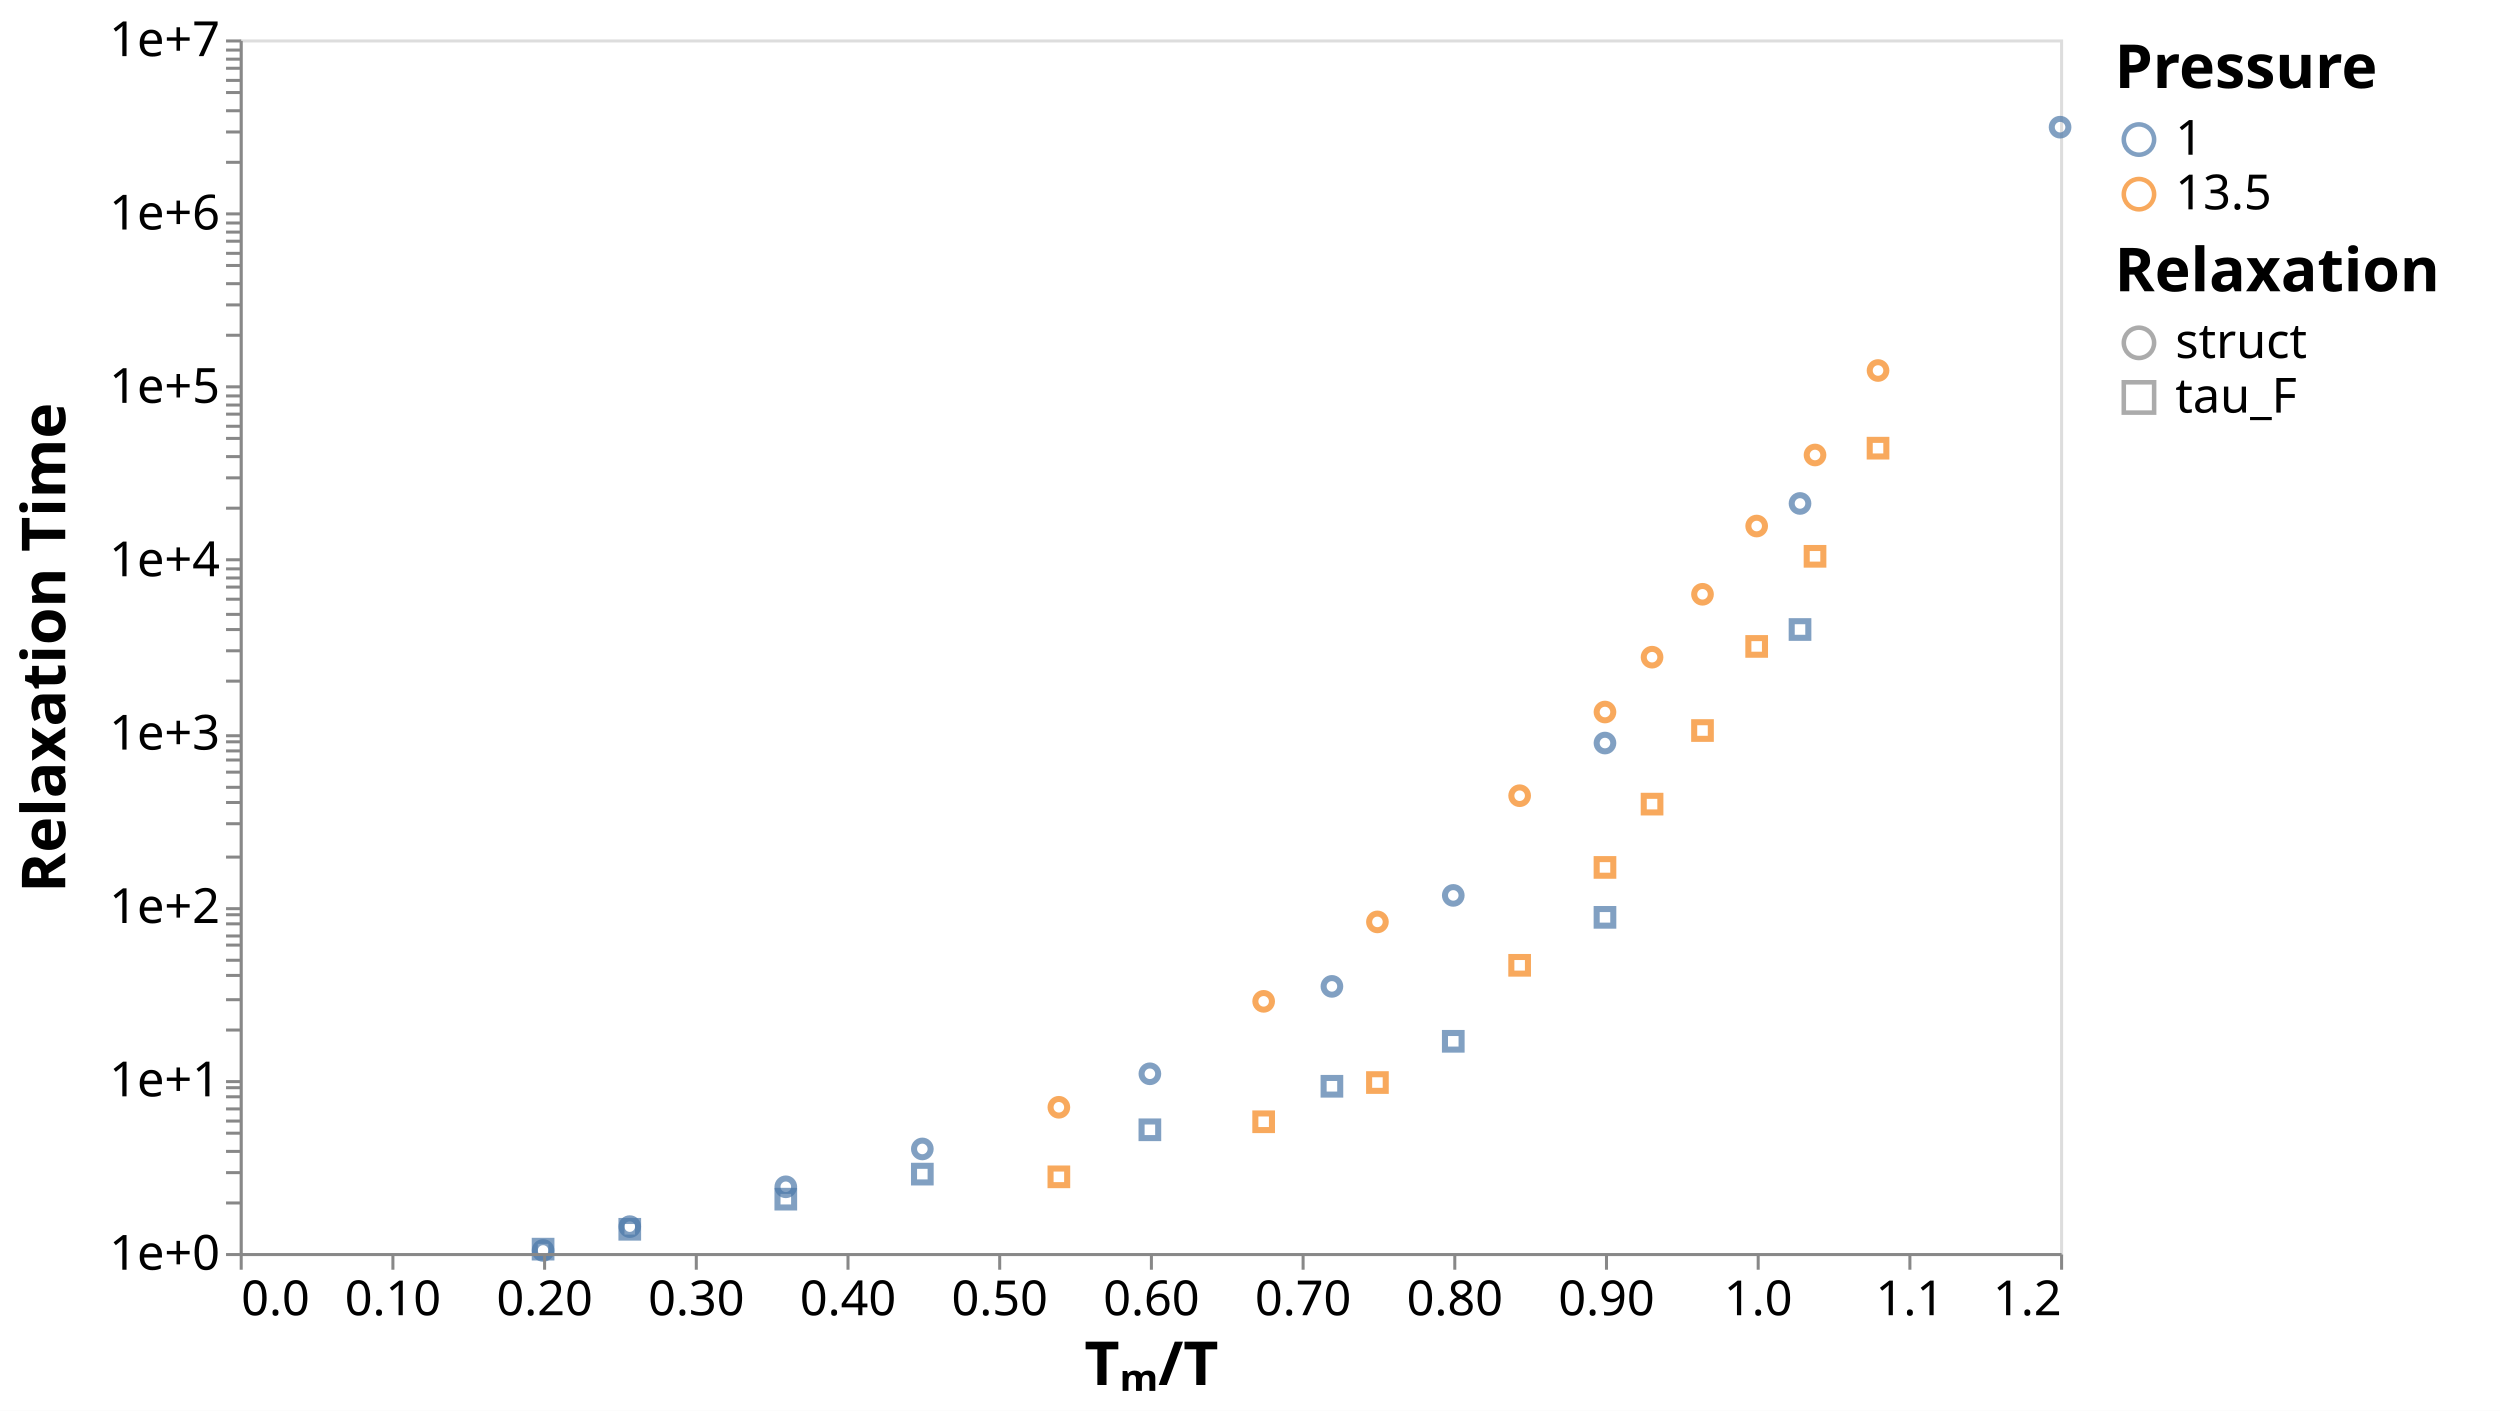
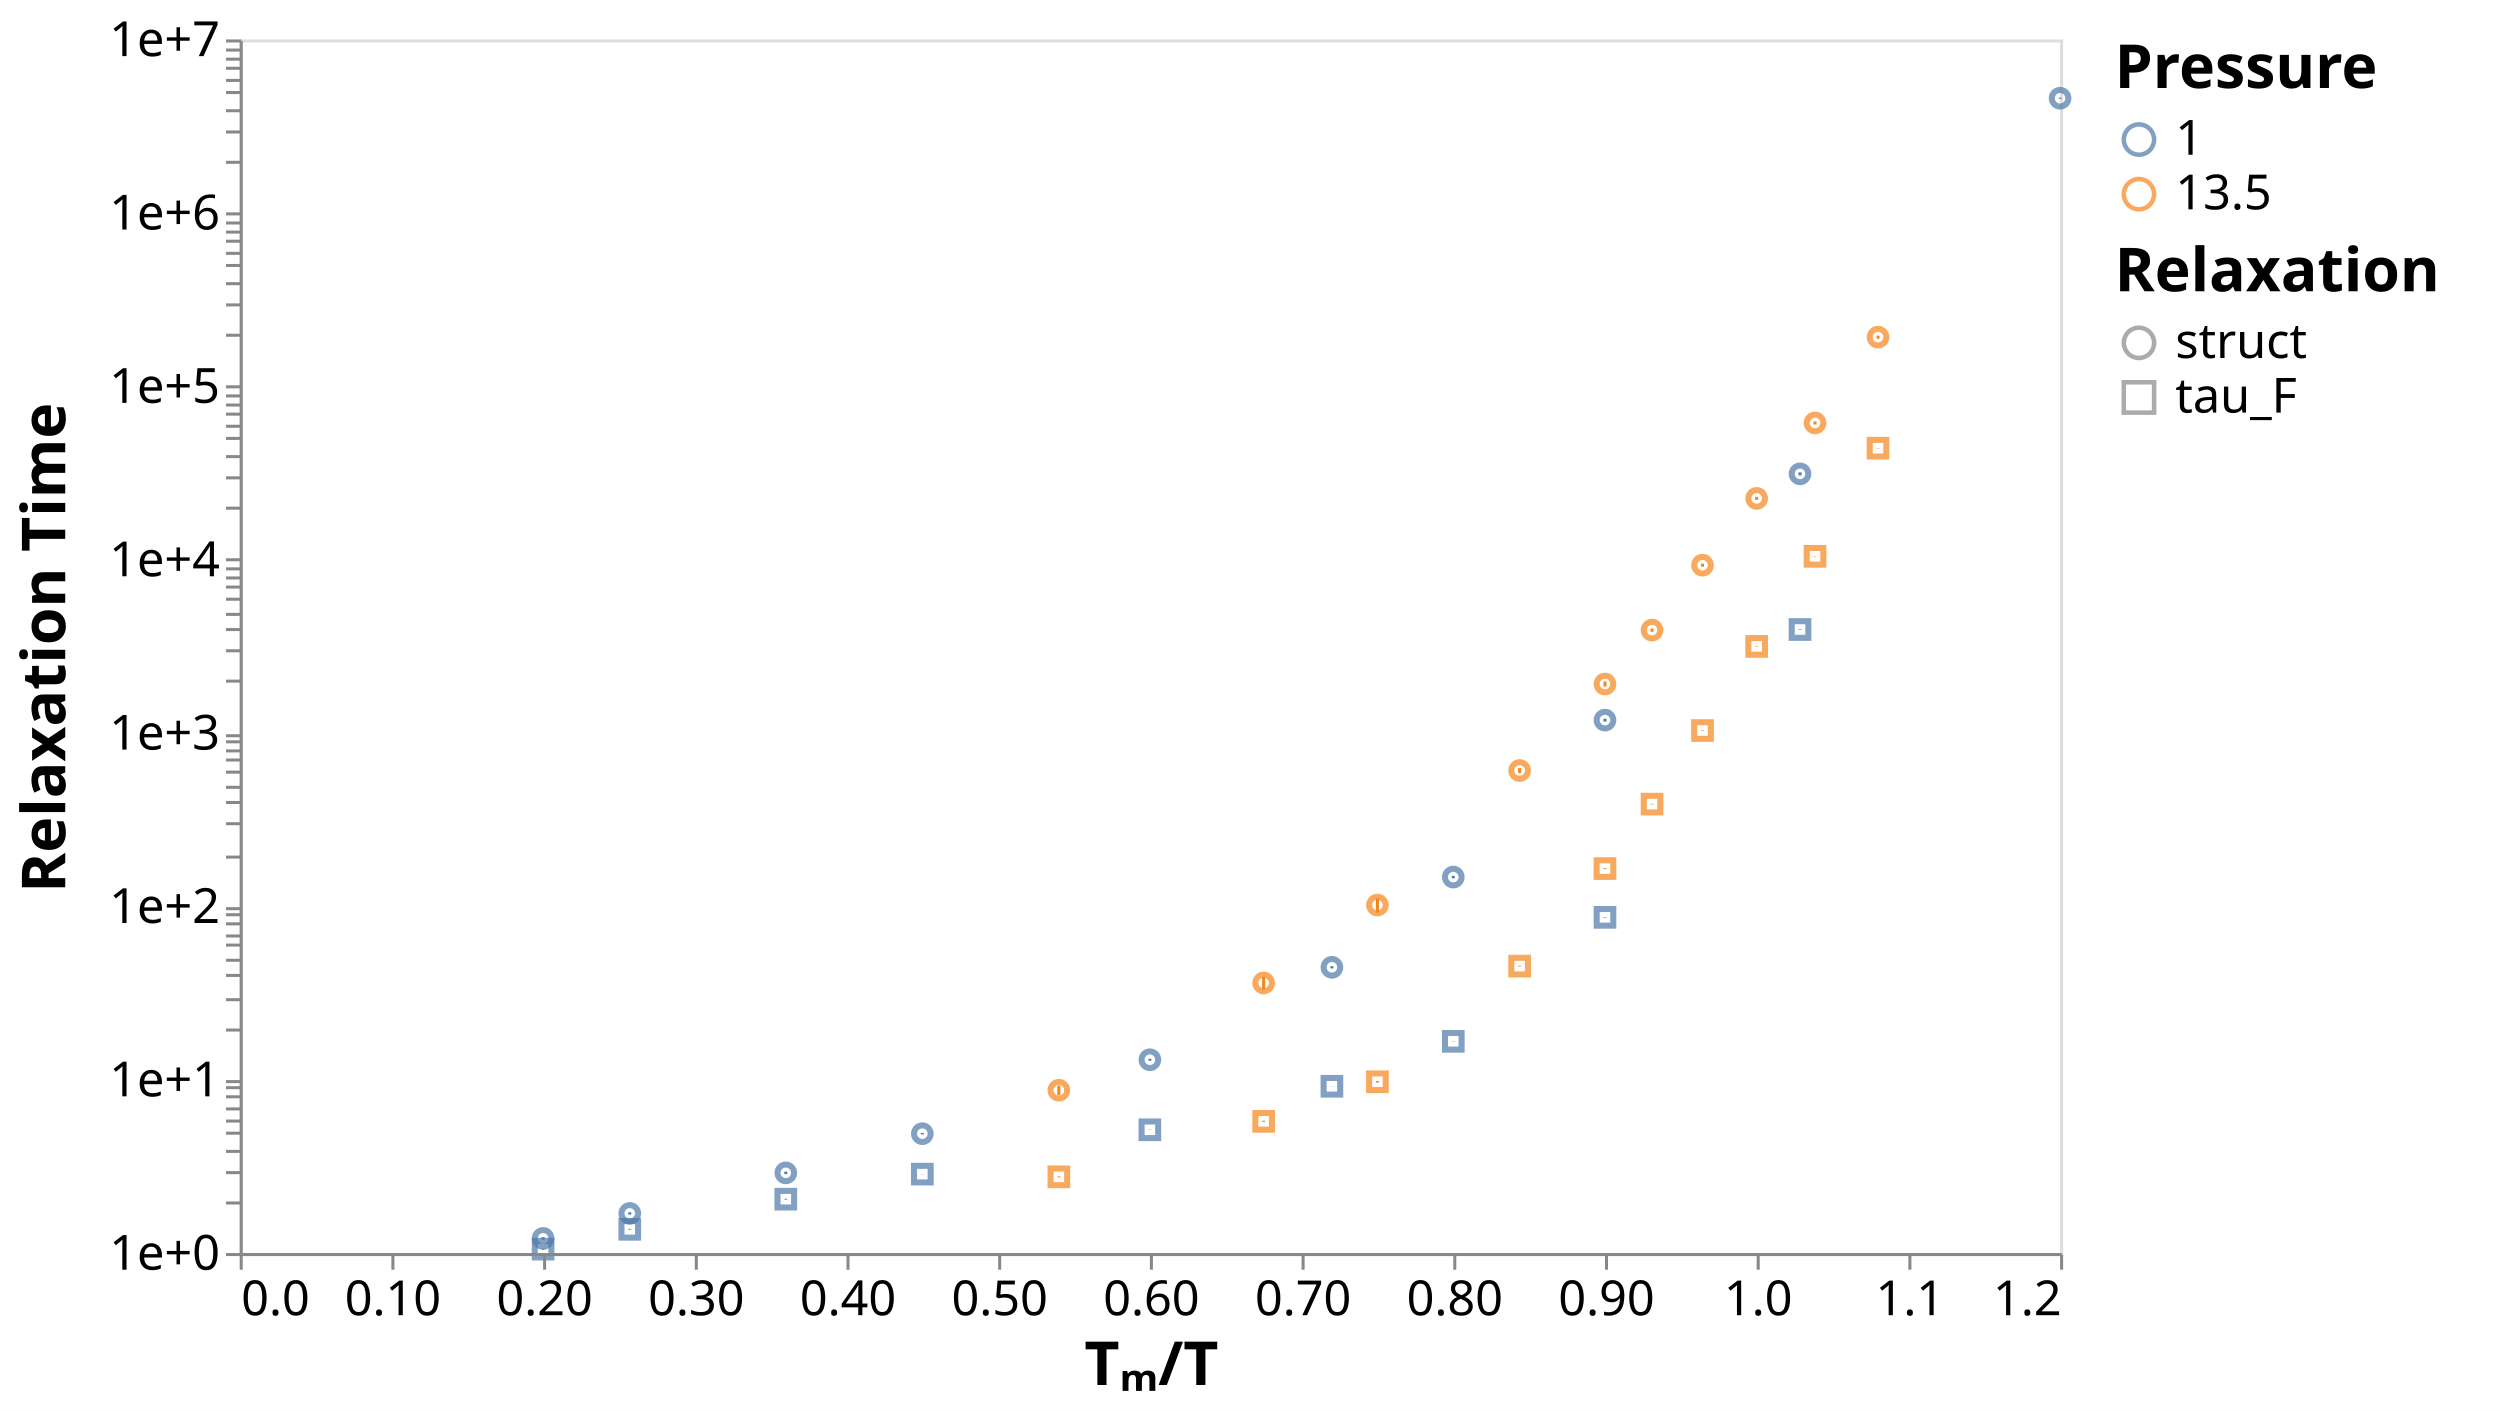
<svg xmlns="http://www.w3.org/2000/svg" class="marks" width="824" height="465" viewBox="0 0 824 465" version="1.1">
  <rect width="824" height="465" style="fill: white;" />
  <g transform="translate(79,13)">
    <g class="mark-group role-frame root">
      <g transform="translate(0,0)">
        <path class="background" d="M0.5,0.5h600v400h-600Z" style="fill: none; stroke: #ddd;" />
        <g>
-           <g class="mark-rule role-mark layer_0_layer_0_marks" />
+           <g class="mark-rule role-mark layer_0_layer_0_marks">
+             <line transform="translate(600,19.54026)" x2="0" y2="-0.322" style="fill: none; stroke: #4c78a8;" />
+             <line transform="translate(514.2857,143.6785)" x2="0" y2="-0.987" style="fill: none; stroke: #4c78a8;" />
+             <line transform="translate(514.2857,194.5759)" x2="0" y2="-0.172" style="fill: none; stroke: #4c78a8;" />
+             <line transform="translate(450,224.8259)" x2="0" y2="-0.94" style="fill: none; stroke: #4c78a8;" />
+             <line transform="translate(450,289.4424)" x2="0" y2="-0.171" style="fill: none; stroke: #4c78a8;" />
+             <line transform="translate(400,276.4795)" x2="0" y2="-0.779" style="fill: none; stroke: #4c78a8;" />
+             <line transform="translate(400,330.2639)" x2="0" y2="-0.098" style="fill: none; stroke: #4c78a8;" />
+             <line transform="translate(360,306.185)" x2="0" y2="-0.719" style="fill: none; stroke: #4c78a8;" />
+             <line transform="translate(360,345.0706)" x2="0" y2="-0.069" style="fill: none; stroke: #4c78a8;" />
+             <line transform="translate(300,336.617)" x2="0" y2="-0.643" style="fill: none; stroke: #4c78a8;" />
+             <line transform="translate(300,359.4247)" x2="0" y2="-0.095" style="fill: none; stroke: #4c78a8;" />
+             <line transform="translate(225,360.8806)" x2="0" y2="-0.441" style="fill: none; stroke: #4c78a8;" />
+             <line transform="translate(225,374.0342)" x2="0" y2="-0.087" style="fill: none; stroke: #4c78a8;" />
+             <line transform="translate(180,373.9865)" x2="0" y2="-0.812" style="fill: none; stroke: #4c78a8;" />
+             <line transform="translate(180,382.3786)" x2="0" y2="-0.266" style="fill: none; stroke: #4c78a8;" />
+             <line transform="translate(540,98.62166)" x2="0" y2="-0.998" style="fill: none; stroke: #f58518;" />
+             <line transform="translate(540,134.7962)" x2="0" y2="-0.156" style="fill: none; stroke: #f58518;" />
+             <line transform="translate(519.2308,126.9076)" x2="0" y2="-1.007" style="fill: none; stroke: #f58518;" />
+             <line transform="translate(519.2308,170.4426)" x2="0" y2="-0.162" style="fill: none; stroke: #f58518;" />
+             <line transform="translate(500,151.7885)" x2="0" y2="-1.03" style="fill: none; stroke: #f58518;" />
+             <line transform="translate(500,200.1479)" x2="0" y2="-0.172" style="fill: none; stroke: #f58518;" />
+             <line transform="translate(128.5714,387.3174)" x2="0" y2="-0.747" style="fill: none; stroke: #4c78a8;" />
+             <line transform="translate(128.5714,392.2999)" x2="0" y2="-0.249" style="fill: none; stroke: #4c78a8;" />
+             <line transform="translate(482.1429,173.7941)" x2="0" y2="-1.013" style="fill: none; stroke: #f58518;" />
+             <line transform="translate(482.1429,227.872)" x2="0" y2="-0.182" style="fill: none; stroke: #f58518;" />
+             <line transform="translate(465.5172,195.2414)" x2="0" y2="-1.101" style="fill: none; stroke: #f58518;" />
+             <line transform="translate(465.5172,252.1332)" x2="0" y2="-0.185" style="fill: none; stroke: #f58518;" />
+             <line transform="translate(450,213.2919)" x2="0" y2="-1.665" style="fill: none; stroke: #f58518;" />
+             <line transform="translate(450,273.4379)" x2="0" y2="-0.301" style="fill: none; stroke: #f58518;" />
+             <line transform="translate(421.875,241.7797)" x2="0" y2="-1.604" style="fill: none; stroke: #f58518;" />
+             <line transform="translate(421.875,305.5666)" x2="0" y2="-0.273" style="fill: none; stroke: #f58518;" />
+             <line transform="translate(100,395.5558)" x2="0" y2="-0.771" style="fill: none; stroke: #4c78a8;" />
+             <line transform="translate(100,398.8424)" x2="0" y2="-0.247" style="fill: none; stroke: #4c78a8;" />
+             <line transform="translate(375,287.7751)" x2="0" y2="-4.722" style="fill: none; stroke: #f58518;" />
+             <line transform="translate(375,343.8073)" x2="0" y2="-0.509" style="fill: none; stroke: #f58518;" />
+             <line transform="translate(337.5,313.23)" x2="0" y2="-4.308" style="fill: none; stroke: #f58518;" />
+             <line transform="translate(337.5,356.7921)" x2="0" y2="-0.383" style="fill: none; stroke: #f58518;" />
+             <line transform="translate(270,347.9844)" x2="0" y2="-3.183" style="fill: none; stroke: #f58518;" />
+             <line transform="translate(270,375.0461)" x2="0" y2="-0.321" style="fill: none; stroke: #f58518;" />
+           </g>
          <g class="mark-symbol role-mark layer_1_marks">
-             <path transform="translate(600,28.91659)" d="M2.739,0A2.739,2.739,0,1,1,-2.739,0A2.739,2.739,0,1,1,2.739,0" style="fill: none; stroke: #4c78a8; stroke-width: 2; opacity: 0.7;" />
-             <path transform="translate(514.2857,152.9393)" d="M2.739,0A2.739,2.739,0,1,1,-2.739,0A2.739,2.739,0,1,1,2.739,0" style="fill: none; stroke: #4c78a8; stroke-width: 2; opacity: 0.7;" />
-             <path transform="translate(514.2857,194.488)" d="M-2.739,-2.739h5.477v5.477h-5.477Z" style="fill: none; stroke: #4c78a8; stroke-width: 2; opacity: 0.7;" />
-             <path transform="translate(450,231.9091)" d="M2.739,0A2.739,2.739,0,1,1,-2.739,0A2.739,2.739,0,1,1,2.739,0" style="fill: none; stroke: #4c78a8; stroke-width: 2; opacity: 0.7;" />
-             <path transform="translate(450,289.3586)" d="M-2.739,-2.739h5.477v5.477h-5.477Z" style="fill: none; stroke: #4c78a8; stroke-width: 2; opacity: 0.7;" />
-             <path transform="translate(400,282.1251)" d="M2.739,0A2.739,2.739,0,1,1,-2.739,0A2.739,2.739,0,1,1,2.739,0" style="fill: none; stroke: #4c78a8; stroke-width: 2; opacity: 0.7;" />
-             <path transform="translate(400,330.2133)" d="M-2.739,-2.739h5.477v5.477h-5.477Z" style="fill: none; stroke: #4c78a8; stroke-width: 2; opacity: 0.7;" />
-             <path transform="translate(360,312.1095)" d="M2.739,0A2.739,2.739,0,1,1,-2.739,0A2.739,2.739,0,1,1,2.739,0" style="fill: none; stroke: #4c78a8; stroke-width: 2; opacity: 0.7;" />
+             <path transform="translate(600,19.37857)" d="M2.739,0A2.739,2.739,0,1,1,-2.739,0A2.739,2.739,0,1,1,2.739,0" style="fill: none; stroke: #4c78a8; stroke-width: 2; opacity: 0.7;" />
+             <path transform="translate(514.2857,143.18)" d="M2.739,0A2.739,2.739,0,1,1,-2.739,0A2.739,2.739,0,1,1,2.739,0" style="fill: none; stroke: #4c78a8; stroke-width: 2; opacity: 0.7;" />
+             <path transform="translate(514.2857,194.4899)" d="M-2.739,-2.739h5.477v5.477h-5.477Z" style="fill: none; stroke: #4c78a8; stroke-width: 2; opacity: 0.7;" />
+             <path transform="translate(450,224.3514)" d="M2.739,0A2.739,2.739,0,1,1,-2.739,0A2.739,2.739,0,1,1,2.739,0" style="fill: none; stroke: #4c78a8; stroke-width: 2; opacity: 0.7;" />
+             <path transform="translate(450,289.3566)" d="M-2.739,-2.739h5.477v5.477h-5.477Z" style="fill: none; stroke: #4c78a8; stroke-width: 2; opacity: 0.7;" />
+             <path transform="translate(400,276.0869)" d="M2.739,0A2.739,2.739,0,1,1,-2.739,0A2.739,2.739,0,1,1,2.739,0" style="fill: none; stroke: #4c78a8; stroke-width: 2; opacity: 0.7;" />
+             <path transform="translate(400,330.2147)" d="M-2.739,-2.739h5.477v5.477h-5.477Z" style="fill: none; stroke: #4c78a8; stroke-width: 2; opacity: 0.7;" />
+             <path transform="translate(360,305.8231)" d="M2.739,0A2.739,2.739,0,1,1,-2.739,0A2.739,2.739,0,1,1,2.739,0" style="fill: none; stroke: #4c78a8; stroke-width: 2; opacity: 0.7;" />
            <path transform="translate(360,345.036)" d="M-2.739,-2.739h5.477v5.477h-5.477Z" style="fill: none; stroke: #4c78a8; stroke-width: 2; opacity: 0.7;" />
-             <path transform="translate(300,340.9185)" d="M2.739,0A2.739,2.739,0,1,1,-2.739,0A2.739,2.739,0,1,1,2.739,0" style="fill: none; stroke: #4c78a8; stroke-width: 2; opacity: 0.7;" />
-             <path transform="translate(300,359.3776)" d="M-2.739,-2.739h5.477v5.477h-5.477Z" style="fill: none; stroke: #4c78a8; stroke-width: 2; opacity: 0.7;" />
-             <path transform="translate(225,365.6898)" d="M2.739,0A2.739,2.739,0,1,1,-2.739,0A2.739,2.739,0,1,1,2.739,0" style="fill: none; stroke: #4c78a8; stroke-width: 2; opacity: 0.7;" />
-             <path transform="translate(225,373.9903)" d="M-2.739,-2.739h5.477v5.477h-5.477Z" style="fill: none; stroke: #4c78a8; stroke-width: 2; opacity: 0.7;" />
-             <path transform="translate(180,378.1705)" d="M2.739,0A2.739,2.739,0,1,1,-2.739,0A2.739,2.739,0,1,1,2.739,0" style="fill: none; stroke: #4c78a8; stroke-width: 2; opacity: 0.7;" />
-             <path transform="translate(180,382.2452)" d="M-2.739,-2.739h5.477v5.477h-5.477Z" style="fill: none; stroke: #4c78a8; stroke-width: 2; opacity: 0.7;" />
-             <path transform="translate(540,109.1188)" d="M2.739,0A2.739,2.739,0,1,1,-2.739,0A2.739,2.739,0,1,1,2.739,0" style="fill: none; stroke: #f58518; stroke-width: 2; opacity: 0.7;" />
-             <path transform="translate(540,134.7183)" d="M-2.739,-2.739h5.477v5.477h-5.477Z" style="fill: none; stroke: #f58518; stroke-width: 2; opacity: 0.7;" />
-             <path transform="translate(519.2308,136.9644)" d="M2.739,0A2.739,2.739,0,1,1,-2.739,0A2.739,2.739,0,1,1,2.739,0" style="fill: none; stroke: #f58518; stroke-width: 2; opacity: 0.7;" />
-             <path transform="translate(519.2308,170.3611)" d="M-2.739,-2.739h5.477v5.477h-5.477Z" style="fill: none; stroke: #f58518; stroke-width: 2; opacity: 0.7;" />
-             <path transform="translate(500,160.3816)" d="M2.739,0A2.739,2.739,0,1,1,-2.739,0A2.739,2.739,0,1,1,2.739,0" style="fill: none; stroke: #f58518; stroke-width: 2; opacity: 0.7;" />
+             <path transform="translate(300,336.2937)" d="M2.739,0A2.739,2.739,0,1,1,-2.739,0A2.739,2.739,0,1,1,2.739,0" style="fill: none; stroke: #4c78a8; stroke-width: 2; opacity: 0.7;" />
+             <path transform="translate(300,359.3771)" d="M-2.739,-2.739h5.477v5.477h-5.477Z" style="fill: none; stroke: #4c78a8; stroke-width: 2; opacity: 0.7;" />
+             <path transform="translate(225,360.6592)" d="M2.739,0A2.739,2.739,0,1,1,-2.739,0A2.739,2.739,0,1,1,2.739,0" style="fill: none; stroke: #4c78a8; stroke-width: 2; opacity: 0.7;" />
+             <path transform="translate(225,373.9905)" d="M-2.739,-2.739h5.477v5.477h-5.477Z" style="fill: none; stroke: #4c78a8; stroke-width: 2; opacity: 0.7;" />
+             <path transform="translate(180,373.5773)" d="M2.739,0A2.739,2.739,0,1,1,-2.739,0A2.739,2.739,0,1,1,2.739,0" style="fill: none; stroke: #4c78a8; stroke-width: 2; opacity: 0.7;" />
+             <path transform="translate(180,382.2453)" d="M-2.739,-2.739h5.477v5.477h-5.477Z" style="fill: none; stroke: #4c78a8; stroke-width: 2; opacity: 0.7;" />
+             <path transform="translate(540,98.1175)" d="M2.739,0A2.739,2.739,0,1,1,-2.739,0A2.739,2.739,0,1,1,2.739,0" style="fill: none; stroke: #f58518; stroke-width: 2; opacity: 0.7;" />
+             <path transform="translate(540,134.718)" d="M-2.739,-2.739h5.477v5.477h-5.477Z" style="fill: none; stroke: #f58518; stroke-width: 2; opacity: 0.7;" />
+             <path transform="translate(519.2308,126.3989)" d="M2.739,0A2.739,2.739,0,1,1,-2.739,0A2.739,2.739,0,1,1,2.739,0" style="fill: none; stroke: #f58518; stroke-width: 2; opacity: 0.7;" />
+             <path transform="translate(519.2308,170.3616)" d="M-2.739,-2.739h5.477v5.477h-5.477Z" style="fill: none; stroke: #f58518; stroke-width: 2; opacity: 0.7;" />
+             <path transform="translate(500,151.2684)" d="M2.739,0A2.739,2.739,0,1,1,-2.739,0A2.739,2.739,0,1,1,2.739,0" style="fill: none; stroke: #f58518; stroke-width: 2; opacity: 0.7;" />
            <path transform="translate(500,200.0618)" d="M-2.739,-2.739h5.477v5.477h-5.477Z" style="fill: none; stroke: #f58518; stroke-width: 2; opacity: 0.7;" />
-             <path transform="translate(128.5714,391.2978)" d="M2.739,0A2.739,2.739,0,1,1,-2.739,0A2.739,2.739,0,1,1,2.739,0" style="fill: none; stroke: #4c78a8; stroke-width: 2; opacity: 0.7;" />
+             <path transform="translate(128.5714,386.9412)" d="M2.739,0A2.739,2.739,0,1,1,-2.739,0A2.739,2.739,0,1,1,2.739,0" style="fill: none; stroke: #4c78a8; stroke-width: 2; opacity: 0.7;" />
            <path transform="translate(128.5714,392.175)" d="M-2.739,-2.739h5.477v5.477h-5.477Z" style="fill: none; stroke: #4c78a8; stroke-width: 2; opacity: 0.7;" />
-             <path transform="translate(482.1429,182.8751)" d="M2.739,0A2.739,2.739,0,1,1,-2.739,0A2.739,2.739,0,1,1,2.739,0" style="fill: none; stroke: #f58518; stroke-width: 2; opacity: 0.7;" />
-             <path transform="translate(482.1429,227.7826)" d="M-2.739,-2.739h5.477v5.477h-5.477Z" style="fill: none; stroke: #f58518; stroke-width: 2; opacity: 0.7;" />
-             <path transform="translate(465.5172,203.6079)" d="M2.739,0A2.739,2.739,0,1,1,-2.739,0A2.739,2.739,0,1,1,2.739,0" style="fill: none; stroke: #f58518; stroke-width: 2; opacity: 0.7;" />
-             <path transform="translate(465.5172,252.0393)" d="M-2.739,-2.739h5.477v5.477h-5.477Z" style="fill: none; stroke: #f58518; stroke-width: 2; opacity: 0.7;" />
-             <path transform="translate(450,221.6838)" d="M2.739,0A2.739,2.739,0,1,1,-2.739,0A2.739,2.739,0,1,1,2.739,0" style="fill: none; stroke: #f58518; stroke-width: 2; opacity: 0.7;" />
-             <path transform="translate(450,272.9042)" d="M-2.739,-2.739h5.477v5.477h-5.477Z" style="fill: none; stroke: #f58518; stroke-width: 2; opacity: 0.7;" />
-             <path transform="translate(421.875,249.2649)" d="M2.739,0A2.739,2.739,0,1,1,-2.739,0A2.739,2.739,0,1,1,2.739,0" style="fill: none; stroke: #f58518; stroke-width: 2; opacity: 0.7;" />
-             <path transform="translate(421.875,305.1668)" d="M-2.739,-2.739h5.477v5.477h-5.477Z" style="fill: none; stroke: #f58518; stroke-width: 2; opacity: 0.7;" />
-             <path transform="translate(100,399.1463)" d="M2.739,0A2.739,2.739,0,1,1,-2.739,0A2.739,2.739,0,1,1,2.739,0" style="fill: none; stroke: #4c78a8; stroke-width: 2; opacity: 0.7;" />
-             <path transform="translate(100,398.7187)" d="M-2.739,-2.739h5.477v5.477h-5.477Z" style="fill: none; stroke: #4c78a8; stroke-width: 2; opacity: 0.7;" />
-             <path transform="translate(375,290.8596)" d="M2.739,0A2.739,2.739,0,1,1,-2.739,0A2.739,2.739,0,1,1,2.739,0" style="fill: none; stroke: #f58518; stroke-width: 2; opacity: 0.7;" />
-             <path transform="translate(375,343.8082)" d="M-2.739,-2.739h5.477v5.477h-5.477Z" style="fill: none; stroke: #f58518; stroke-width: 2; opacity: 0.7;" />
-             <path transform="translate(337.5,317.0408)" d="M2.739,0A2.739,2.739,0,1,1,-2.739,0A2.739,2.739,0,1,1,2.739,0" style="fill: none; stroke: #f58518; stroke-width: 2; opacity: 0.7;" />
-             <path transform="translate(337.5,356.7342)" d="M-2.739,-2.739h5.477v5.477h-5.477Z" style="fill: none; stroke: #f58518; stroke-width: 2; opacity: 0.7;" />
-             <path transform="translate(270,351.9581)" d="M2.739,0A2.739,2.739,0,1,1,-2.739,0A2.739,2.739,0,1,1,2.739,0" style="fill: none; stroke: #f58518; stroke-width: 2; opacity: 0.7;" />
-             <path transform="translate(270,374.8874)" d="M-2.739,-2.739h5.477v5.477h-5.477Z" style="fill: none; stroke: #f58518; stroke-width: 2; opacity: 0.7;" />
+             <path transform="translate(482.1429,173.2824)" d="M2.739,0A2.739,2.739,0,1,1,-2.739,0A2.739,2.739,0,1,1,2.739,0" style="fill: none; stroke: #f58518; stroke-width: 2; opacity: 0.7;" />
+             <path transform="translate(482.1429,227.7808)" d="M-2.739,-2.739h5.477v5.477h-5.477Z" style="fill: none; stroke: #f58518; stroke-width: 2; opacity: 0.7;" />
+             <path transform="translate(465.5172,194.6846)" d="M2.739,0A2.739,2.739,0,1,1,-2.739,0A2.739,2.739,0,1,1,2.739,0" style="fill: none; stroke: #f58518; stroke-width: 2; opacity: 0.7;" />
+             <path transform="translate(465.5172,252.0405)" d="M-2.739,-2.739h5.477v5.477h-5.477Z" style="fill: none; stroke: #f58518; stroke-width: 2; opacity: 0.7;" />
+             <path transform="translate(450,212.4456)" d="M2.739,0A2.739,2.739,0,1,1,-2.739,0A2.739,2.739,0,1,1,2.739,0" style="fill: none; stroke: #f58518; stroke-width: 2; opacity: 0.7;" />
+             <path transform="translate(450,273.2867)" d="M-2.739,-2.739h5.477v5.477h-5.477Z" style="fill: none; stroke: #f58518; stroke-width: 2; opacity: 0.7;" />
+             <path transform="translate(421.875,240.9647)" d="M2.739,0A2.739,2.739,0,1,1,-2.739,0A2.739,2.739,0,1,1,2.739,0" style="fill: none; stroke: #f58518; stroke-width: 2; opacity: 0.7;" />
+             <path transform="translate(421.875,305.4297)" d="M-2.739,-2.739h5.477v5.477h-5.477Z" style="fill: none; stroke: #f58518; stroke-width: 2; opacity: 0.7;" />
+             <path transform="translate(100,395.1671)" d="M2.739,0A2.739,2.739,0,1,1,-2.739,0A2.739,2.739,0,1,1,2.739,0" style="fill: none; stroke: #4c78a8; stroke-width: 2; opacity: 0.7;" />
+             <path transform="translate(100,398.7184)" d="M-2.739,-2.739h5.477v5.477h-5.477Z" style="fill: none; stroke: #4c78a8; stroke-width: 2; opacity: 0.7;" />
+             <path transform="translate(375,285.302)" d="M2.739,0A2.739,2.739,0,1,1,-2.739,0A2.739,2.739,0,1,1,2.739,0" style="fill: none; stroke: #f58518; stroke-width: 2; opacity: 0.7;" />
+             <path transform="translate(375,343.5514)" d="M-2.739,-2.739h5.477v5.477h-5.477Z" style="fill: none; stroke: #f58518; stroke-width: 2; opacity: 0.7;" />
+             <path transform="translate(337.5,310.9824)" d="M2.739,0A2.739,2.739,0,1,1,-2.739,0A2.739,2.739,0,1,1,2.739,0" style="fill: none; stroke: #f58518; stroke-width: 2; opacity: 0.7;" />
+             <path transform="translate(337.5,356.5999)" d="M-2.739,-2.739h5.477v5.477h-5.477Z" style="fill: none; stroke: #f58518; stroke-width: 2; opacity: 0.7;" />
+             <path transform="translate(270,346.3417)" d="M2.739,0A2.739,2.739,0,1,1,-2.739,0A2.739,2.739,0,1,1,2.739,0" style="fill: none; stroke: #f58518; stroke-width: 2; opacity: 0.7;" />
+             <path transform="translate(270,374.8853)" d="M-2.739,-2.739h5.477v5.477h-5.477Z" style="fill: none; stroke: #f58518; stroke-width: 2; opacity: 0.7;" />
          </g>
          <g class="mark-group role-legend">
            <g transform="translate(618,0)">
              <path class="background" d="M0,0h101v59h-101Z" style="pointer-events: none; fill: none;" />
              <g>
                <g class="mark-group role-legend-entry">
                  <g transform="translate(0,25)">
                    <path class="background" d="M0,0h0v0h0Z" style="pointer-events: none; fill: none;" />
                    <g>
                      <g class="mark-group role-scope">
                        <g transform="translate(0,0)">
                          <path class="background" d="M0,0h55v16h-55Z" style="pointer-events: none; fill: none; opacity: 1;" />
                          <g>
                            <g class="mark-symbol role-legend-symbol" style="pointer-events: none;">
                              <path transform="translate(8,8)" d="M5,0A5,5,0,1,1,-5,0A5,5,0,1,1,5,0" style="fill: none; stroke: #4c78a8; stroke-width: 1.5; opacity: 0.7;" />
                            </g>
                            <g class="mark-text role-legend-label" style="pointer-events: none;">
                              <text text-anchor="start" transform="translate(20,13)" style="font-family: sans-serif; font-size: 16px; fill: #000; opacity: 1;">1</text>
                            </g>
                          </g>
                        </g>
                        <g transform="translate(0,18)">
                          <path class="background" d="M0,0h55v16h-55Z" style="pointer-events: none; fill: none; opacity: 1;" />
                          <g>
                            <g class="mark-symbol role-legend-symbol" style="pointer-events: none;">
                              <path transform="translate(8,8)" d="M5,0A5,5,0,1,1,-5,0A5,5,0,1,1,5,0" style="fill: none; stroke: #f58518; stroke-width: 1.5; opacity: 0.7;" />
                            </g>
                            <g class="mark-text role-legend-label" style="pointer-events: none;">
                              <text text-anchor="start" transform="translate(20,13)" style="font-family: sans-serif; font-size: 16px; fill: #000; opacity: 1;">13.5</text>
                            </g>
                          </g>
                        </g>
                      </g>
                    </g>
                  </g>
                </g>
                <g class="mark-text role-legend-title" style="pointer-events: none;">
                  <text text-anchor="start" transform="translate(0,16)" style="font-family: sans-serif; font-size: 20px; font-weight: bold; fill: #000; opacity: 1;">Pressure</text>
                </g>
              </g>
            </g>
          </g>
          <g class="mark-group role-legend">
            <g transform="translate(618,67)">
              <path class="background" d="M0,0h122v59h-122Z" style="pointer-events: none; fill: none;" />
              <g>
                <g class="mark-group role-legend-entry">
                  <g transform="translate(0,25)">
                    <path class="background" d="M0,0h0v0h0Z" style="pointer-events: none; fill: none;" />
                    <g>
                      <g class="mark-group role-scope">
                        <g transform="translate(0,0)">
                          <path class="background" d="M0,0h66v16h-66Z" style="pointer-events: none; fill: none; opacity: 1;" />
                          <g>
                            <g class="mark-symbol role-legend-symbol" style="pointer-events: none;">
                              <path transform="translate(8,8)" d="M5,0A5,5,0,1,1,-5,0A5,5,0,1,1,5,0" style="fill: none; stroke: #888; stroke-width: 1.5; opacity: 0.7;" />
                            </g>
                            <g class="mark-text role-legend-label" style="pointer-events: none;">
                              <text text-anchor="start" transform="translate(20,13)" style="font-family: sans-serif; font-size: 16px; fill: #000; opacity: 1;">struct</text>
                            </g>
                          </g>
                        </g>
                        <g transform="translate(0,18)">
                          <path class="background" d="M0,0h66v16h-66Z" style="pointer-events: none; fill: none; opacity: 1;" />
                          <g>
                            <g class="mark-symbol role-legend-symbol" style="pointer-events: none;">
                              <path transform="translate(8,8)" d="M-5,-5h10v10h-10Z" style="fill: none; stroke: #888; stroke-width: 1.5; opacity: 0.7;" />
                            </g>
                            <g class="mark-text role-legend-label" style="pointer-events: none;">
                              <text text-anchor="start" transform="translate(20,13)" style="font-family: sans-serif; font-size: 16px; fill: #000; opacity: 1;">tau_F</text>
                            </g>
                          </g>
                        </g>
                      </g>
                    </g>
                  </g>
                </g>
                <g class="mark-text role-legend-title" style="pointer-events: none;">
                  <text text-anchor="start" transform="translate(0,16)" style="font-family: sans-serif; font-size: 20px; font-weight: bold; fill: #000; opacity: 1;">Relaxation</text>
                </g>
              </g>
            </g>
          </g>
          <g class="mark-group role-axis">
            <g transform="translate(0.5,400.5)">
              <path class="background" d="M0,0h0v0h0Z" style="pointer-events: none; fill: none;" />
              <g>
                <g class="mark-rule role-axis-tick" style="pointer-events: none;">
                  <line transform="translate(0,0)" x2="0" y2="5" style="fill: none; stroke: #888; stroke-width: 1; opacity: 1;" />
                  <line transform="translate(50,0)" x2="0" y2="5" style="fill: none; stroke: #888; stroke-width: 1; opacity: 1;" />
                  <line transform="translate(100,0)" x2="0" y2="5" style="fill: none; stroke: #888; stroke-width: 1; opacity: 1;" />
                  <line transform="translate(150,0)" x2="0" y2="5" style="fill: none; stroke: #888; stroke-width: 1; opacity: 1;" />
                  <line transform="translate(200,0)" x2="0" y2="5" style="fill: none; stroke: #888; stroke-width: 1; opacity: 1;" />
                  <line transform="translate(250,0)" x2="0" y2="5" style="fill: none; stroke: #888; stroke-width: 1; opacity: 1;" />
                  <line transform="translate(300,0)" x2="0" y2="5" style="fill: none; stroke: #888; stroke-width: 1; opacity: 1;" />
                  <line transform="translate(350,0)" x2="0" y2="5" style="fill: none; stroke: #888; stroke-width: 1; opacity: 1;" />
                  <line transform="translate(400,0)" x2="0" y2="5" style="fill: none; stroke: #888; stroke-width: 1; opacity: 1;" />
                  <line transform="translate(450,0)" x2="0" y2="5" style="fill: none; stroke: #888; stroke-width: 1; opacity: 1;" />
                  <line transform="translate(500,0)" x2="0" y2="5" style="fill: none; stroke: #888; stroke-width: 1; opacity: 1;" />
                  <line transform="translate(550,0)" x2="0" y2="5" style="fill: none; stroke: #888; stroke-width: 1; opacity: 1;" />
                  <line transform="translate(600,0)" x2="0" y2="5" style="fill: none; stroke: #888; stroke-width: 1; opacity: 1;" />
                </g>
                <g class="mark-text role-axis-label" style="pointer-events: none;">
                  <text text-anchor="start" transform="translate(0,20)" style="font-family: sans-serif; font-size: 16px; fill: #000; opacity: 1;">0.0</text>
                  <text text-anchor="middle" transform="translate(50,20)" style="font-family: sans-serif; font-size: 16px; fill: #000; opacity: 1;">0.10</text>
                  <text text-anchor="middle" transform="translate(100,20)" style="font-family: sans-serif; font-size: 16px; fill: #000; opacity: 1;">0.20</text>
                  <text text-anchor="middle" transform="translate(150,20)" style="font-family: sans-serif; font-size: 16px; fill: #000; opacity: 1;">0.30</text>
                  <text text-anchor="middle" transform="translate(200,20)" style="font-family: sans-serif; font-size: 16px; fill: #000; opacity: 1;">0.40</text>
                  <text text-anchor="middle" transform="translate(250,20)" style="font-family: sans-serif; font-size: 16px; fill: #000; opacity: 1;">0.50</text>
                  <text text-anchor="middle" transform="translate(300,20)" style="font-family: sans-serif; font-size: 16px; fill: #000; opacity: 1;">0.60</text>
                  <text text-anchor="middle" transform="translate(350,20)" style="font-family: sans-serif; font-size: 16px; fill: #000; opacity: 1;">0.70</text>
                  <text text-anchor="middle" transform="translate(400,20)" style="font-family: sans-serif; font-size: 16px; fill: #000; opacity: 1;">0.80</text>
                  <text text-anchor="middle" transform="translate(450,20)" style="font-family: sans-serif; font-size: 16px; fill: #000; opacity: 1;">0.90</text>
                  <text text-anchor="middle" transform="translate(500,20)" style="font-family: sans-serif; font-size: 16px; fill: #000; opacity: 1;">1.0</text>
                  <text text-anchor="middle" transform="translate(550,20)" style="font-family: sans-serif; font-size: 16px; fill: #000; opacity: 1;">1.1</text>
                  <text text-anchor="end" transform="translate(600,20)" style="font-family: sans-serif; font-size: 16px; fill: #000; opacity: 1;">1.2</text>
                </g>
                <g class="mark-rule role-axis-domain" style="pointer-events: none;">
                  <line transform="translate(0,0)" x2="600" y2="0" style="fill: none; stroke: #888; stroke-width: 1; opacity: 1;" />
                </g>
                <g class="mark-text role-axis-title" style="pointer-events: none;">
                  <text text-anchor="middle" transform="translate(300,43)" style="font-family: sans-serif; font-size: 20px; font-weight: bold; fill: #000; opacity: 1;">Tₘ/T</text>
                </g>
              </g>
            </g>
          </g>
          <g class="mark-group role-axis">
            <g transform="translate(0.5,0.5)">
              <path class="background" d="M0,0h0v0h0Z" style="pointer-events: none; fill: none;" />
              <g>
                <g class="mark-rule role-axis-tick" style="pointer-events: none;">
                  <line transform="translate(0,400)" x2="-5" y2="0" style="fill: none; stroke: #888; stroke-width: 1; opacity: 1;" />
                  <line transform="translate(0,383)" x2="-5" y2="0" style="fill: none; stroke: #888; stroke-width: 1; opacity: 1;" />
                  <line transform="translate(0,373)" x2="-5" y2="0" style="fill: none; stroke: #888; stroke-width: 1; opacity: 1;" />
                  <line transform="translate(0,366)" x2="-5" y2="0" style="fill: none; stroke: #888; stroke-width: 1; opacity: 1;" />
                  <line transform="translate(0,360)" x2="-5" y2="0" style="fill: none; stroke: #888; stroke-width: 1; opacity: 1;" />
                  <line transform="translate(0,356)" x2="-5" y2="0" style="fill: none; stroke: #888; stroke-width: 1; opacity: 1;" />
                  <line transform="translate(0,352)" x2="-5" y2="0" style="fill: none; stroke: #888; stroke-width: 1; opacity: 1;" />
                  <line transform="translate(0,348)" x2="-5" y2="0" style="fill: none; stroke: #888; stroke-width: 1; opacity: 1;" />
                  <line transform="translate(0,345)" x2="-5" y2="0" style="fill: none; stroke: #888; stroke-width: 1; opacity: 1;" />
                  <line transform="translate(0,343)" x2="-5" y2="0" style="fill: none; stroke: #888; stroke-width: 1; opacity: 1;" />
                  <line transform="translate(0,326)" x2="-5" y2="0" style="fill: none; stroke: #888; stroke-width: 1; opacity: 1;" />
                  <line transform="translate(0,316)" x2="-5" y2="0" style="fill: none; stroke: #888; stroke-width: 1; opacity: 1;" />
                  <line transform="translate(0,308)" x2="-5" y2="0" style="fill: none; stroke: #888; stroke-width: 1; opacity: 1;" />
                  <line transform="translate(0,303)" x2="-5" y2="0" style="fill: none; stroke: #888; stroke-width: 1; opacity: 1;" />
                  <line transform="translate(0,298)" x2="-5" y2="0" style="fill: none; stroke: #888; stroke-width: 1; opacity: 1;" />
                  <line transform="translate(0,295)" x2="-5" y2="0" style="fill: none; stroke: #888; stroke-width: 1; opacity: 1;" />
                  <line transform="translate(0,291)" x2="-5" y2="0" style="fill: none; stroke: #888; stroke-width: 1; opacity: 1;" />
                  <line transform="translate(0,288)" x2="-5" y2="0" style="fill: none; stroke: #888; stroke-width: 1; opacity: 1;" />
                  <line transform="translate(0,286)" x2="-5" y2="0" style="fill: none; stroke: #888; stroke-width: 1; opacity: 1;" />
                  <line transform="translate(0,269)" x2="-5" y2="0" style="fill: none; stroke: #888; stroke-width: 1; opacity: 1;" />
                  <line transform="translate(0,258)" x2="-5" y2="0" style="fill: none; stroke: #888; stroke-width: 1; opacity: 1;" />
                  <line transform="translate(0,251)" x2="-5" y2="0" style="fill: none; stroke: #888; stroke-width: 1; opacity: 1;" />
                  <line transform="translate(0,246)" x2="-5" y2="0" style="fill: none; stroke: #888; stroke-width: 1; opacity: 1;" />
                  <line transform="translate(0,241)" x2="-5" y2="0" style="fill: none; stroke: #888; stroke-width: 1; opacity: 1;" />
                  <line transform="translate(0,237)" x2="-5" y2="0" style="fill: none; stroke: #888; stroke-width: 1; opacity: 1;" />
                  <line transform="translate(0,234)" x2="-5" y2="0" style="fill: none; stroke: #888; stroke-width: 1; opacity: 1;" />
                  <line transform="translate(0,231)" x2="-5" y2="0" style="fill: none; stroke: #888; stroke-width: 1; opacity: 1;" />
                  <line transform="translate(0,229)" x2="-5" y2="0" style="fill: none; stroke: #888; stroke-width: 1; opacity: 1;" />
                  <line transform="translate(0,211)" x2="-5" y2="0" style="fill: none; stroke: #888; stroke-width: 1; opacity: 1;" />
                  <line transform="translate(0,201)" x2="-5" y2="0" style="fill: none; stroke: #888; stroke-width: 1; opacity: 1;" />
                  <line transform="translate(0,194)" x2="-5" y2="0" style="fill: none; stroke: #888; stroke-width: 1; opacity: 1;" />
                  <line transform="translate(0,189)" x2="-5" y2="0" style="fill: none; stroke: #888; stroke-width: 1; opacity: 1;" />
                  <line transform="translate(0,184)" x2="-5" y2="0" style="fill: none; stroke: #888; stroke-width: 1; opacity: 1;" />
                  <line transform="translate(0,180)" x2="-5" y2="0" style="fill: none; stroke: #888; stroke-width: 1; opacity: 1;" />
                  <line transform="translate(0,177)" x2="-5" y2="0" style="fill: none; stroke: #888; stroke-width: 1; opacity: 1;" />
                  <line transform="translate(0,174)" x2="-5" y2="0" style="fill: none; stroke: #888; stroke-width: 1; opacity: 1;" />
                  <line transform="translate(0,171)" x2="-5" y2="0" style="fill: none; stroke: #888; stroke-width: 1; opacity: 1;" />
                  <line transform="translate(0,154)" x2="-5" y2="0" style="fill: none; stroke: #888; stroke-width: 1; opacity: 1;" />
                  <line transform="translate(0,144)" x2="-5" y2="0" style="fill: none; stroke: #888; stroke-width: 1; opacity: 1;" />
                  <line transform="translate(0,137)" x2="-5" y2="0" style="fill: none; stroke: #888; stroke-width: 1; opacity: 1;" />
                  <line transform="translate(0,131)" x2="-5" y2="0" style="fill: none; stroke: #888; stroke-width: 1; opacity: 1;" />
                  <line transform="translate(0,127)" x2="-5" y2="0" style="fill: none; stroke: #888; stroke-width: 1; opacity: 1;" />
                  <line transform="translate(0,123)" x2="-5" y2="0" style="fill: none; stroke: #888; stroke-width: 1; opacity: 1;" />
                  <line transform="translate(0,120)" x2="-5" y2="0" style="fill: none; stroke: #888; stroke-width: 1; opacity: 1;" />
                  <line transform="translate(0,117)" x2="-5" y2="0" style="fill: none; stroke: #888; stroke-width: 1; opacity: 1;" />
                  <line transform="translate(0,114)" x2="-5" y2="0" style="fill: none; stroke: #888; stroke-width: 1; opacity: 1;" />
                  <line transform="translate(0,97)" x2="-5" y2="0" style="fill: none; stroke: #888; stroke-width: 1; opacity: 1;" />
                  <line transform="translate(0,87)" x2="-5" y2="0" style="fill: none; stroke: #888; stroke-width: 1; opacity: 1;" />
                  <line transform="translate(0,80)" x2="-5" y2="0" style="fill: none; stroke: #888; stroke-width: 1; opacity: 1;" />
                  <line transform="translate(0,74)" x2="-5" y2="0" style="fill: none; stroke: #888; stroke-width: 1; opacity: 1;" />
                  <line transform="translate(0,70)" x2="-5" y2="0" style="fill: none; stroke: #888; stroke-width: 1; opacity: 1;" />
                  <line transform="translate(0,66)" x2="-5" y2="0" style="fill: none; stroke: #888; stroke-width: 1; opacity: 1;" />
                  <line transform="translate(0,63)" x2="-5" y2="0" style="fill: none; stroke: #888; stroke-width: 1; opacity: 1;" />
                  <line transform="translate(0,60)" x2="-5" y2="0" style="fill: none; stroke: #888; stroke-width: 1; opacity: 1;" />
                  <line transform="translate(0,57)" x2="-5" y2="0" style="fill: none; stroke: #888; stroke-width: 1; opacity: 1;" />
                  <line transform="translate(0,40)" x2="-5" y2="0" style="fill: none; stroke: #888; stroke-width: 1; opacity: 1;" />
                  <line transform="translate(0,30)" x2="-5" y2="0" style="fill: none; stroke: #888; stroke-width: 1; opacity: 1;" />
                  <line transform="translate(0,23)" x2="-5" y2="0" style="fill: none; stroke: #888; stroke-width: 1; opacity: 1;" />
                  <line transform="translate(0,17)" x2="-5" y2="0" style="fill: none; stroke: #888; stroke-width: 1; opacity: 1;" />
                  <line transform="translate(0,13)" x2="-5" y2="0" style="fill: none; stroke: #888; stroke-width: 1; opacity: 1;" />
                  <line transform="translate(0,9)" x2="-5" y2="0" style="fill: none; stroke: #888; stroke-width: 1; opacity: 1;" />
                  <line transform="translate(0,6)" x2="-5" y2="0" style="fill: none; stroke: #888; stroke-width: 1; opacity: 1;" />
                  <line transform="translate(0,3)" x2="-5" y2="0" style="fill: none; stroke: #888; stroke-width: 1; opacity: 1;" />
                  <line transform="translate(0,0)" x2="-5" y2="0" style="fill: none; stroke: #888; stroke-width: 1; opacity: 1;" />
                </g>
                <g class="mark-text role-axis-label" style="pointer-events: none;">
                  <text text-anchor="end" transform="translate(-7,405)" style="font-family: sans-serif; font-size: 16px; fill: #000; opacity: 1;">1e+0</text>
                  <text text-anchor="end" transform="translate(-7,387.7983)" style="font-family: sans-serif; font-size: 16px; fill: #000; opacity: 1;" />
                  <text text-anchor="end" transform="translate(-7,377.7359)" style="font-family: sans-serif; font-size: 16px; fill: #000; opacity: 1;" />
                  <text text-anchor="end" transform="translate(-7,370.5966)" style="font-family: sans-serif; font-size: 16px; fill: #000; opacity: 1;" />
                  <text text-anchor="end" transform="translate(-7,365.0589)" style="font-family: sans-serif; font-size: 16px; fill: #000; opacity: 1;" />
                  <text text-anchor="end" transform="translate(-7,360.5342)" style="font-family: sans-serif; font-size: 16px; fill: #000; opacity: 1;" />
                  <text text-anchor="end" transform="translate(-7,356.7087)" style="font-family: sans-serif; font-size: 16px; fill: #000; opacity: 1;" />
                  <text text-anchor="end" transform="translate(-7,353.3949)" style="font-family: sans-serif; font-size: 16px; fill: #000; opacity: 1;" />
                  <text text-anchor="end" transform="translate(-7,350.4719)" style="font-family: sans-serif; font-size: 16px; fill: #000; opacity: 1;" />
                  <text text-anchor="end" transform="translate(-7,347.8571)" style="font-family: sans-serif; font-size: 16px; fill: #000; opacity: 1;">1e+1</text>
                  <text text-anchor="end" transform="translate(-7,330.6554)" style="font-family: sans-serif; font-size: 16px; fill: #000; opacity: 1;" />
                  <text text-anchor="end" transform="translate(-7,320.5931)" style="font-family: sans-serif; font-size: 16px; fill: #000; opacity: 1;" />
                  <text text-anchor="end" transform="translate(-7,313.4537)" style="font-family: sans-serif; font-size: 16px; fill: #000; opacity: 1;" />
                  <text text-anchor="end" transform="translate(-7,307.916)" style="font-family: sans-serif; font-size: 16px; fill: #000; opacity: 1;" />
                  <text text-anchor="end" transform="translate(-7,303.3914)" style="font-family: sans-serif; font-size: 16px; fill: #000; opacity: 1;" />
                  <text text-anchor="end" transform="translate(-7,299.5658)" style="font-family: sans-serif; font-size: 16px; fill: #000; opacity: 1;" />
                  <text text-anchor="end" transform="translate(-7,296.252)" style="font-family: sans-serif; font-size: 16px; fill: #000; opacity: 1;" />
                  <text text-anchor="end" transform="translate(-7,293.329)" style="font-family: sans-serif; font-size: 16px; fill: #000; opacity: 1;" />
                  <text text-anchor="end" transform="translate(-7,290.7143)" style="font-family: sans-serif; font-size: 16px; fill: #000; opacity: 1;">1e+2</text>
                  <text text-anchor="end" transform="translate(-7,273.5126)" style="font-family: sans-serif; font-size: 16px; fill: #000; opacity: 1;" />
                  <text text-anchor="end" transform="translate(-7,263.4502)" style="font-family: sans-serif; font-size: 16px; fill: #000; opacity: 1;" />
                  <text text-anchor="end" transform="translate(-7,256.3109)" style="font-family: sans-serif; font-size: 16px; fill: #000; opacity: 1;" />
                  <text text-anchor="end" transform="translate(-7,250.7731)" style="font-family: sans-serif; font-size: 16px; fill: #000; opacity: 1;" />
                  <text text-anchor="end" transform="translate(-7,246.2485)" style="font-family: sans-serif; font-size: 16px; fill: #000; opacity: 1;" />
                  <text text-anchor="end" transform="translate(-7,242.423)" style="font-family: sans-serif; font-size: 16px; fill: #000; opacity: 1;" />
                  <text text-anchor="end" transform="translate(-7,239.1091)" style="font-family: sans-serif; font-size: 16px; fill: #000; opacity: 1;" />
                  <text text-anchor="end" transform="translate(-7,236.1861)" style="font-family: sans-serif; font-size: 16px; fill: #000; opacity: 1;" />
                  <text text-anchor="end" transform="translate(-7,233.5714)" style="font-family: sans-serif; font-size: 16px; fill: #000; opacity: 1;">1e+3</text>
                  <text text-anchor="end" transform="translate(-7,216.3697)" style="font-family: sans-serif; font-size: 16px; fill: #000; opacity: 1;" />
                  <text text-anchor="end" transform="translate(-7,206.3074)" style="font-family: sans-serif; font-size: 16px; fill: #000; opacity: 1;" />
                  <text text-anchor="end" transform="translate(-7,199.168)" style="font-family: sans-serif; font-size: 16px; fill: #000; opacity: 1;" />
                  <text text-anchor="end" transform="translate(-7,193.6303)" style="font-family: sans-serif; font-size: 16px; fill: #000; opacity: 1;" />
                  <text text-anchor="end" transform="translate(-7,189.1056)" style="font-family: sans-serif; font-size: 16px; fill: #000; opacity: 1;" />
                  <text text-anchor="end" transform="translate(-7,185.2801)" style="font-family: sans-serif; font-size: 16px; fill: #000; opacity: 1;" />
                  <text text-anchor="end" transform="translate(-7,181.9663)" style="font-family: sans-serif; font-size: 16px; fill: #000; opacity: 1;" />
                  <text text-anchor="end" transform="translate(-7,179.0433)" style="font-family: sans-serif; font-size: 16px; fill: #000; opacity: 1;" />
                  <text text-anchor="end" transform="translate(-7,176.4286)" style="font-family: sans-serif; font-size: 16px; fill: #000; opacity: 1;">1e+4</text>
                  <text text-anchor="end" transform="translate(-7,159.2269)" style="font-family: sans-serif; font-size: 16px; fill: #000; opacity: 1;" />
                  <text text-anchor="end" transform="translate(-7,149.1645)" style="font-family: sans-serif; font-size: 16px; fill: #000; opacity: 1;" />
                  <text text-anchor="end" transform="translate(-7,142.0251)" style="font-family: sans-serif; font-size: 16px; fill: #000; opacity: 1;" />
                  <text text-anchor="end" transform="translate(-7,136.4874)" style="font-family: sans-serif; font-size: 16px; fill: #000; opacity: 1;" />
                  <text text-anchor="end" transform="translate(-7,131.9628)" style="font-family: sans-serif; font-size: 16px; fill: #000; opacity: 1;" />
                  <text text-anchor="end" transform="translate(-7,128.1373)" style="font-family: sans-serif; font-size: 16px; fill: #000; opacity: 1;" />
                  <text text-anchor="end" transform="translate(-7,124.8234)" style="font-family: sans-serif; font-size: 16px; fill: #000; opacity: 1;" />
                  <text text-anchor="end" transform="translate(-7,121.9004)" style="font-family: sans-serif; font-size: 16px; fill: #000; opacity: 1;" />
                  <text text-anchor="end" transform="translate(-7,119.2857)" style="font-family: sans-serif; font-size: 16px; fill: #000; opacity: 1;">1e+5</text>
                  <text text-anchor="end" transform="translate(-7,102.084)" style="font-family: sans-serif; font-size: 16px; fill: #000; opacity: 1;" />
                  <text text-anchor="end" transform="translate(-7,92.02164)" style="font-family: sans-serif; font-size: 16px; fill: #000; opacity: 1;" />
                  <text text-anchor="end" transform="translate(-7,84.88229)" style="font-family: sans-serif; font-size: 16px; fill: #000; opacity: 1;" />
                  <text text-anchor="end" transform="translate(-7,79.34457)" style="font-family: sans-serif; font-size: 16px; fill: #000; opacity: 1;" />
                  <text text-anchor="end" transform="translate(-7,74.81993)" style="font-family: sans-serif; font-size: 16px; fill: #000; opacity: 1;" />
                  <text text-anchor="end" transform="translate(-7,70.9944)" style="font-family: sans-serif; font-size: 16px; fill: #000; opacity: 1;" />
                  <text text-anchor="end" transform="translate(-7,67.68057)" style="font-family: sans-serif; font-size: 16px; fill: #000; opacity: 1;" />
                  <text text-anchor="end" transform="translate(-7,64.75757)" style="font-family: sans-serif; font-size: 16px; fill: #000; opacity: 1;" />
                  <text text-anchor="end" transform="translate(-7,62.14286)" style="font-family: sans-serif; font-size: 16px; fill: #000; opacity: 1;">1e+6</text>
                  <text text-anchor="end" transform="translate(-7,44.94114)" style="font-family: sans-serif; font-size: 16px; fill: #000; opacity: 1;" />
                  <text text-anchor="end" transform="translate(-7,34.87879)" style="font-family: sans-serif; font-size: 16px; fill: #000; opacity: 1;" />
                  <text text-anchor="end" transform="translate(-7,27.73943)" style="font-family: sans-serif; font-size: 16px; fill: #000; opacity: 1;" />
                  <text text-anchor="end" transform="translate(-7,22.20171)" style="font-family: sans-serif; font-size: 16px; fill: #000; opacity: 1;" />
                  <text text-anchor="end" transform="translate(-7,17.67707)" style="font-family: sans-serif; font-size: 16px; fill: #000; opacity: 1;" />
                  <text text-anchor="end" transform="translate(-7,13.85154)" style="font-family: sans-serif; font-size: 16px; fill: #000; opacity: 1;" />
                  <text text-anchor="end" transform="translate(-7,10.53772)" style="font-family: sans-serif; font-size: 16px; fill: #000; opacity: 1;" />
                  <text text-anchor="end" transform="translate(-7,7.614714)" style="font-family: sans-serif; font-size: 16px; fill: #000; opacity: 1;" />
                  <text text-anchor="end" transform="translate(-7,5)" style="font-family: sans-serif; font-size: 16px; fill: #000; opacity: 1;">1e+7</text>
                </g>
                <g class="mark-rule role-axis-domain" style="pointer-events: none;">
                  <line transform="translate(0,400)" x2="0" y2="-400" style="fill: none; stroke: #888; stroke-width: 1; opacity: 1;" />
                </g>
                <g class="mark-text role-axis-title" style="pointer-events: none;">
                  <text text-anchor="middle" transform="translate(-54,200) rotate(-90) translate(0,-4)" style="font-family: sans-serif; font-size: 20px; font-weight: bold; fill: #000; opacity: 1;">Relaxation Time</text>
                </g>
              </g>
            </g>
          </g>
        </g>
      </g>
    </g>
  </g>
</svg>
